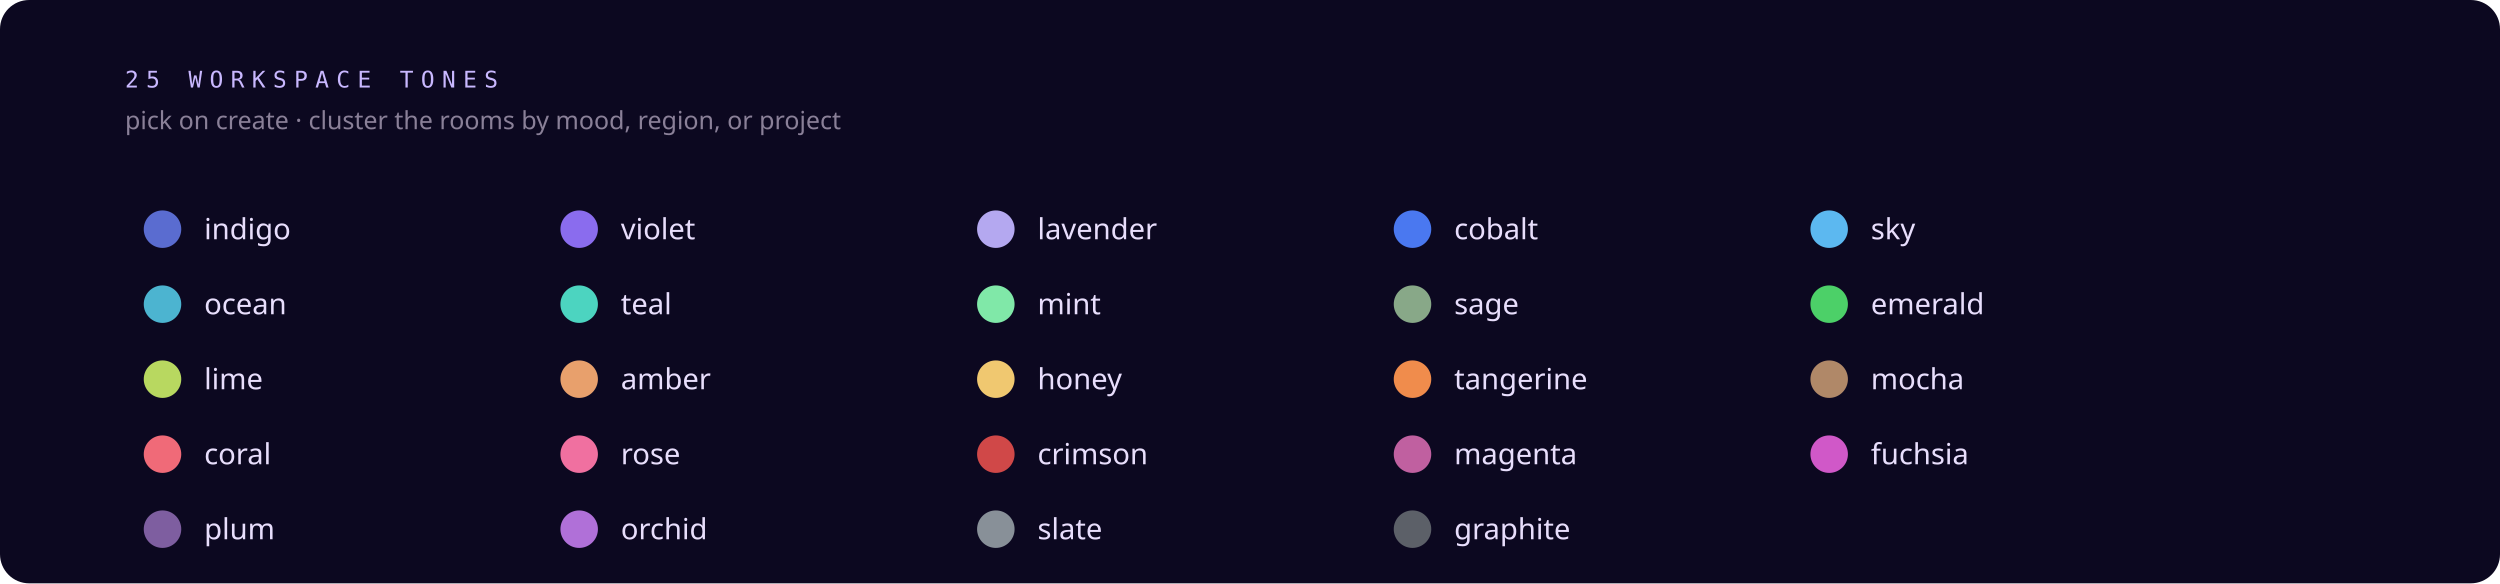
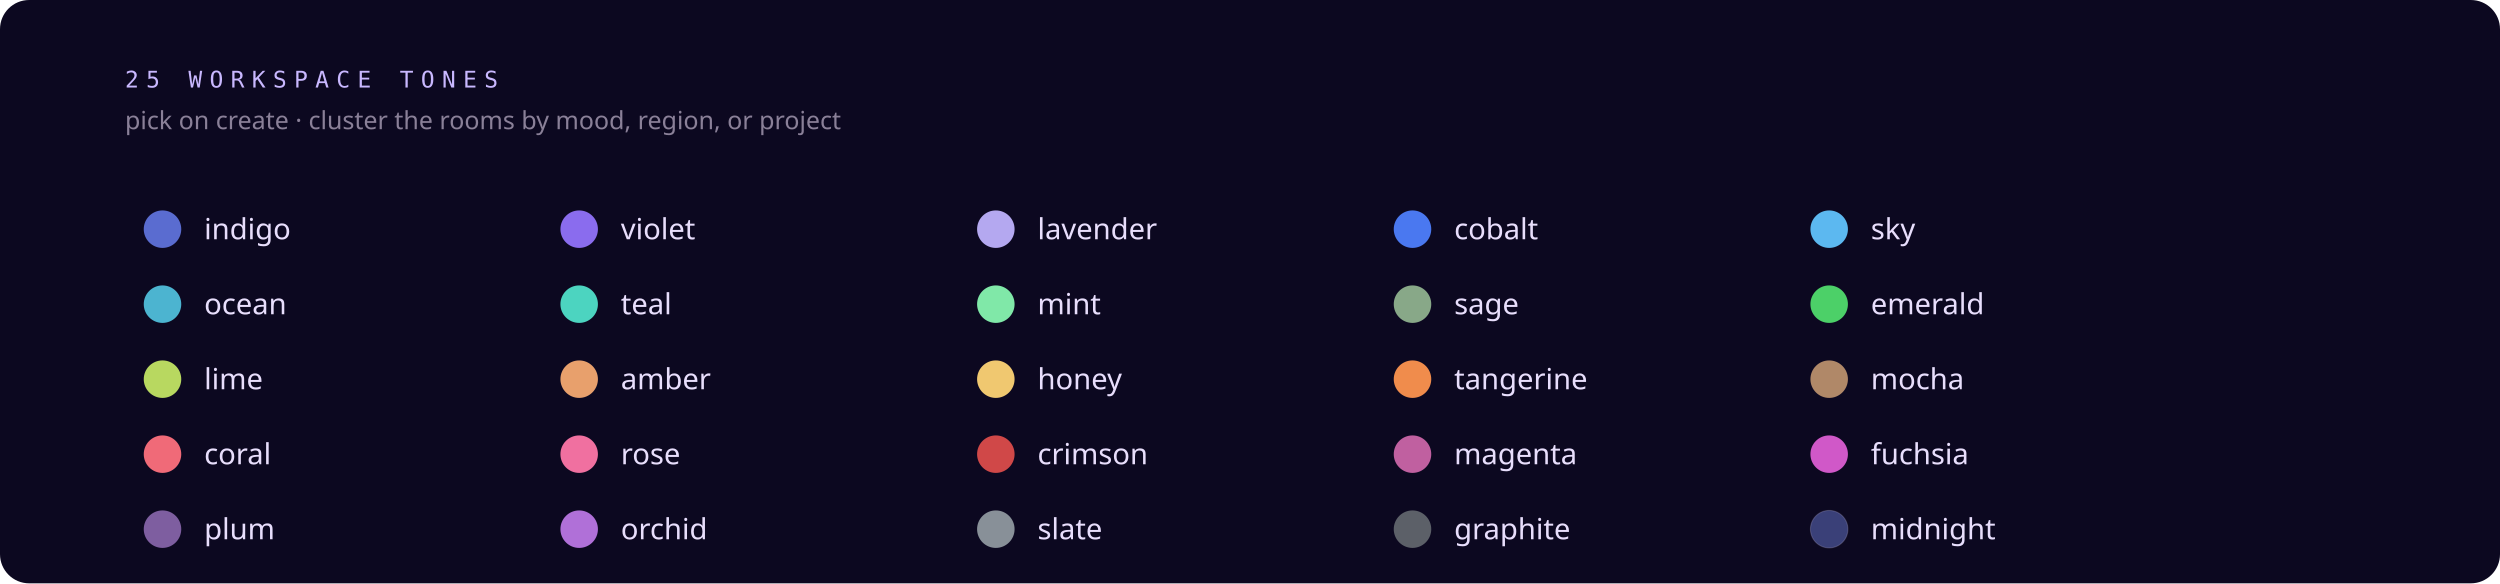
<svg xmlns="http://www.w3.org/2000/svg" viewBox="0 0 1200 280" role="img" aria-label="25 workspace tones available in ONEXUS: indigo, violet, lavender, cobalt, sky, ocean, teal, mint, sage, emerald, lime, amber, honey, tangerine, mocha, coral, rose, crimson, magenta, fuchsia, plum, orchid, slate, graphite, plus a custom dot.">
  <rect width="1200" height="280" fill="#0c0820" rx="14" />
  <text x="60" y="42" font-family="ui-monospace,'JetBrains Mono',monospace" font-size="11" letter-spacing="0.32em" fill="#c9b8ff">25 WORKSPACE TONES</text>
  <text x="60" y="62" font-family="ui-sans-serif,system-ui,sans-serif" font-size="12" fill="#8a8098">pick on create · cluster the rooms by mood, region, or project</text>
  <g font-family="ui-sans-serif,system-ui,sans-serif" font-size="14" fill="#e8defc" dominant-baseline="middle">
    <g>
      <circle cx="78" cy="110" r="9" fill="#5a6cd0" />
      <text x="98" y="110">indigo</text>
    </g>
    <g>
      <circle cx="278" cy="110" r="9" fill="#8a6cee" />
      <text x="298" y="110">violet</text>
    </g>
    <g>
      <circle cx="478" cy="110" r="9" fill="#b4a8f0" />
      <text x="498" y="110">lavender</text>
    </g>
    <g>
      <circle cx="678" cy="110" r="9" fill="#4a78f0" />
      <text x="698" y="110">cobalt</text>
    </g>
    <g>
      <circle cx="878" cy="110" r="9" fill="#5cb8f0" />
      <text x="898" y="110">sky</text>
    </g>
    <g>
      <circle cx="78" cy="146" r="9" fill="#4cb4d0" />
      <text x="98" y="146">ocean</text>
    </g>
    <g>
      <circle cx="278" cy="146" r="9" fill="#4cd4c0" />
      <text x="298" y="146">teal</text>
    </g>
    <g>
      <circle cx="478" cy="146" r="9" fill="#80e8a8" />
      <text x="498" y="146">mint</text>
    </g>
    <g>
      <circle cx="678" cy="146" r="9" fill="#88a888" />
      <text x="698" y="146">sage</text>
    </g>
    <g>
      <circle cx="878" cy="146" r="9" fill="#4cd068" />
      <text x="898" y="146">emerald</text>
    </g>
    <g>
      <circle cx="78" cy="182" r="9" fill="#b8d860" />
      <text x="98" y="182">lime</text>
    </g>
    <g>
      <circle cx="278" cy="182" r="9" fill="#e8a06c" />
      <text x="298" y="182">amber</text>
    </g>
    <g>
      <circle cx="478" cy="182" r="9" fill="#f0c870" />
      <text x="498" y="182">honey</text>
    </g>
    <g>
      <circle cx="678" cy="182" r="9" fill="#f08c4c" />
      <text x="698" y="182">tangerine</text>
    </g>
    <g>
      <circle cx="878" cy="182" r="9" fill="#b08868" />
      <text x="898" y="182">mocha</text>
    </g>
    <g>
      <circle cx="78" cy="218" r="9" fill="#f06a78" />
      <text x="98" y="218">coral</text>
    </g>
    <g>
      <circle cx="278" cy="218" r="9" fill="#f070a0" />
      <text x="298" y="218">rose</text>
    </g>
    <g>
      <circle cx="478" cy="218" r="9" fill="#d04848" />
      <text x="498" y="218">crimson</text>
    </g>
    <g>
      <circle cx="678" cy="218" r="9" fill="#c060a0" />
      <text x="698" y="218">magenta</text>
    </g>
    <g>
      <circle cx="878" cy="218" r="9" fill="#d058c8" />
      <text x="898" y="218">fuchsia</text>
    </g>
    <g>
      <circle cx="78" cy="254" r="9" fill="#7e5ea0" />
      <text x="98" y="254">plum</text>
    </g>
    <g>
      <circle cx="278" cy="254" r="9" fill="#b070d8" />
      <text x="298" y="254">orchid</text>
    </g>
    <g>
      <circle cx="478" cy="254" r="9" fill="#889098" />
      <text x="498" y="254">slate</text>
    </g>
    <g>
      <circle cx="678" cy="254" r="9" fill="#5c6068" />
      <text x="698" y="254">graphite</text>
    </g>
+     <g>
+       <circle cx="878" cy="254" r="9" fill="#3a4078" stroke="rgba(232,222,252,0.20)" stroke-width="0.5" />
+       <text x="898" y="254">midnight</text>
+     </g>
  </g>
</svg>
